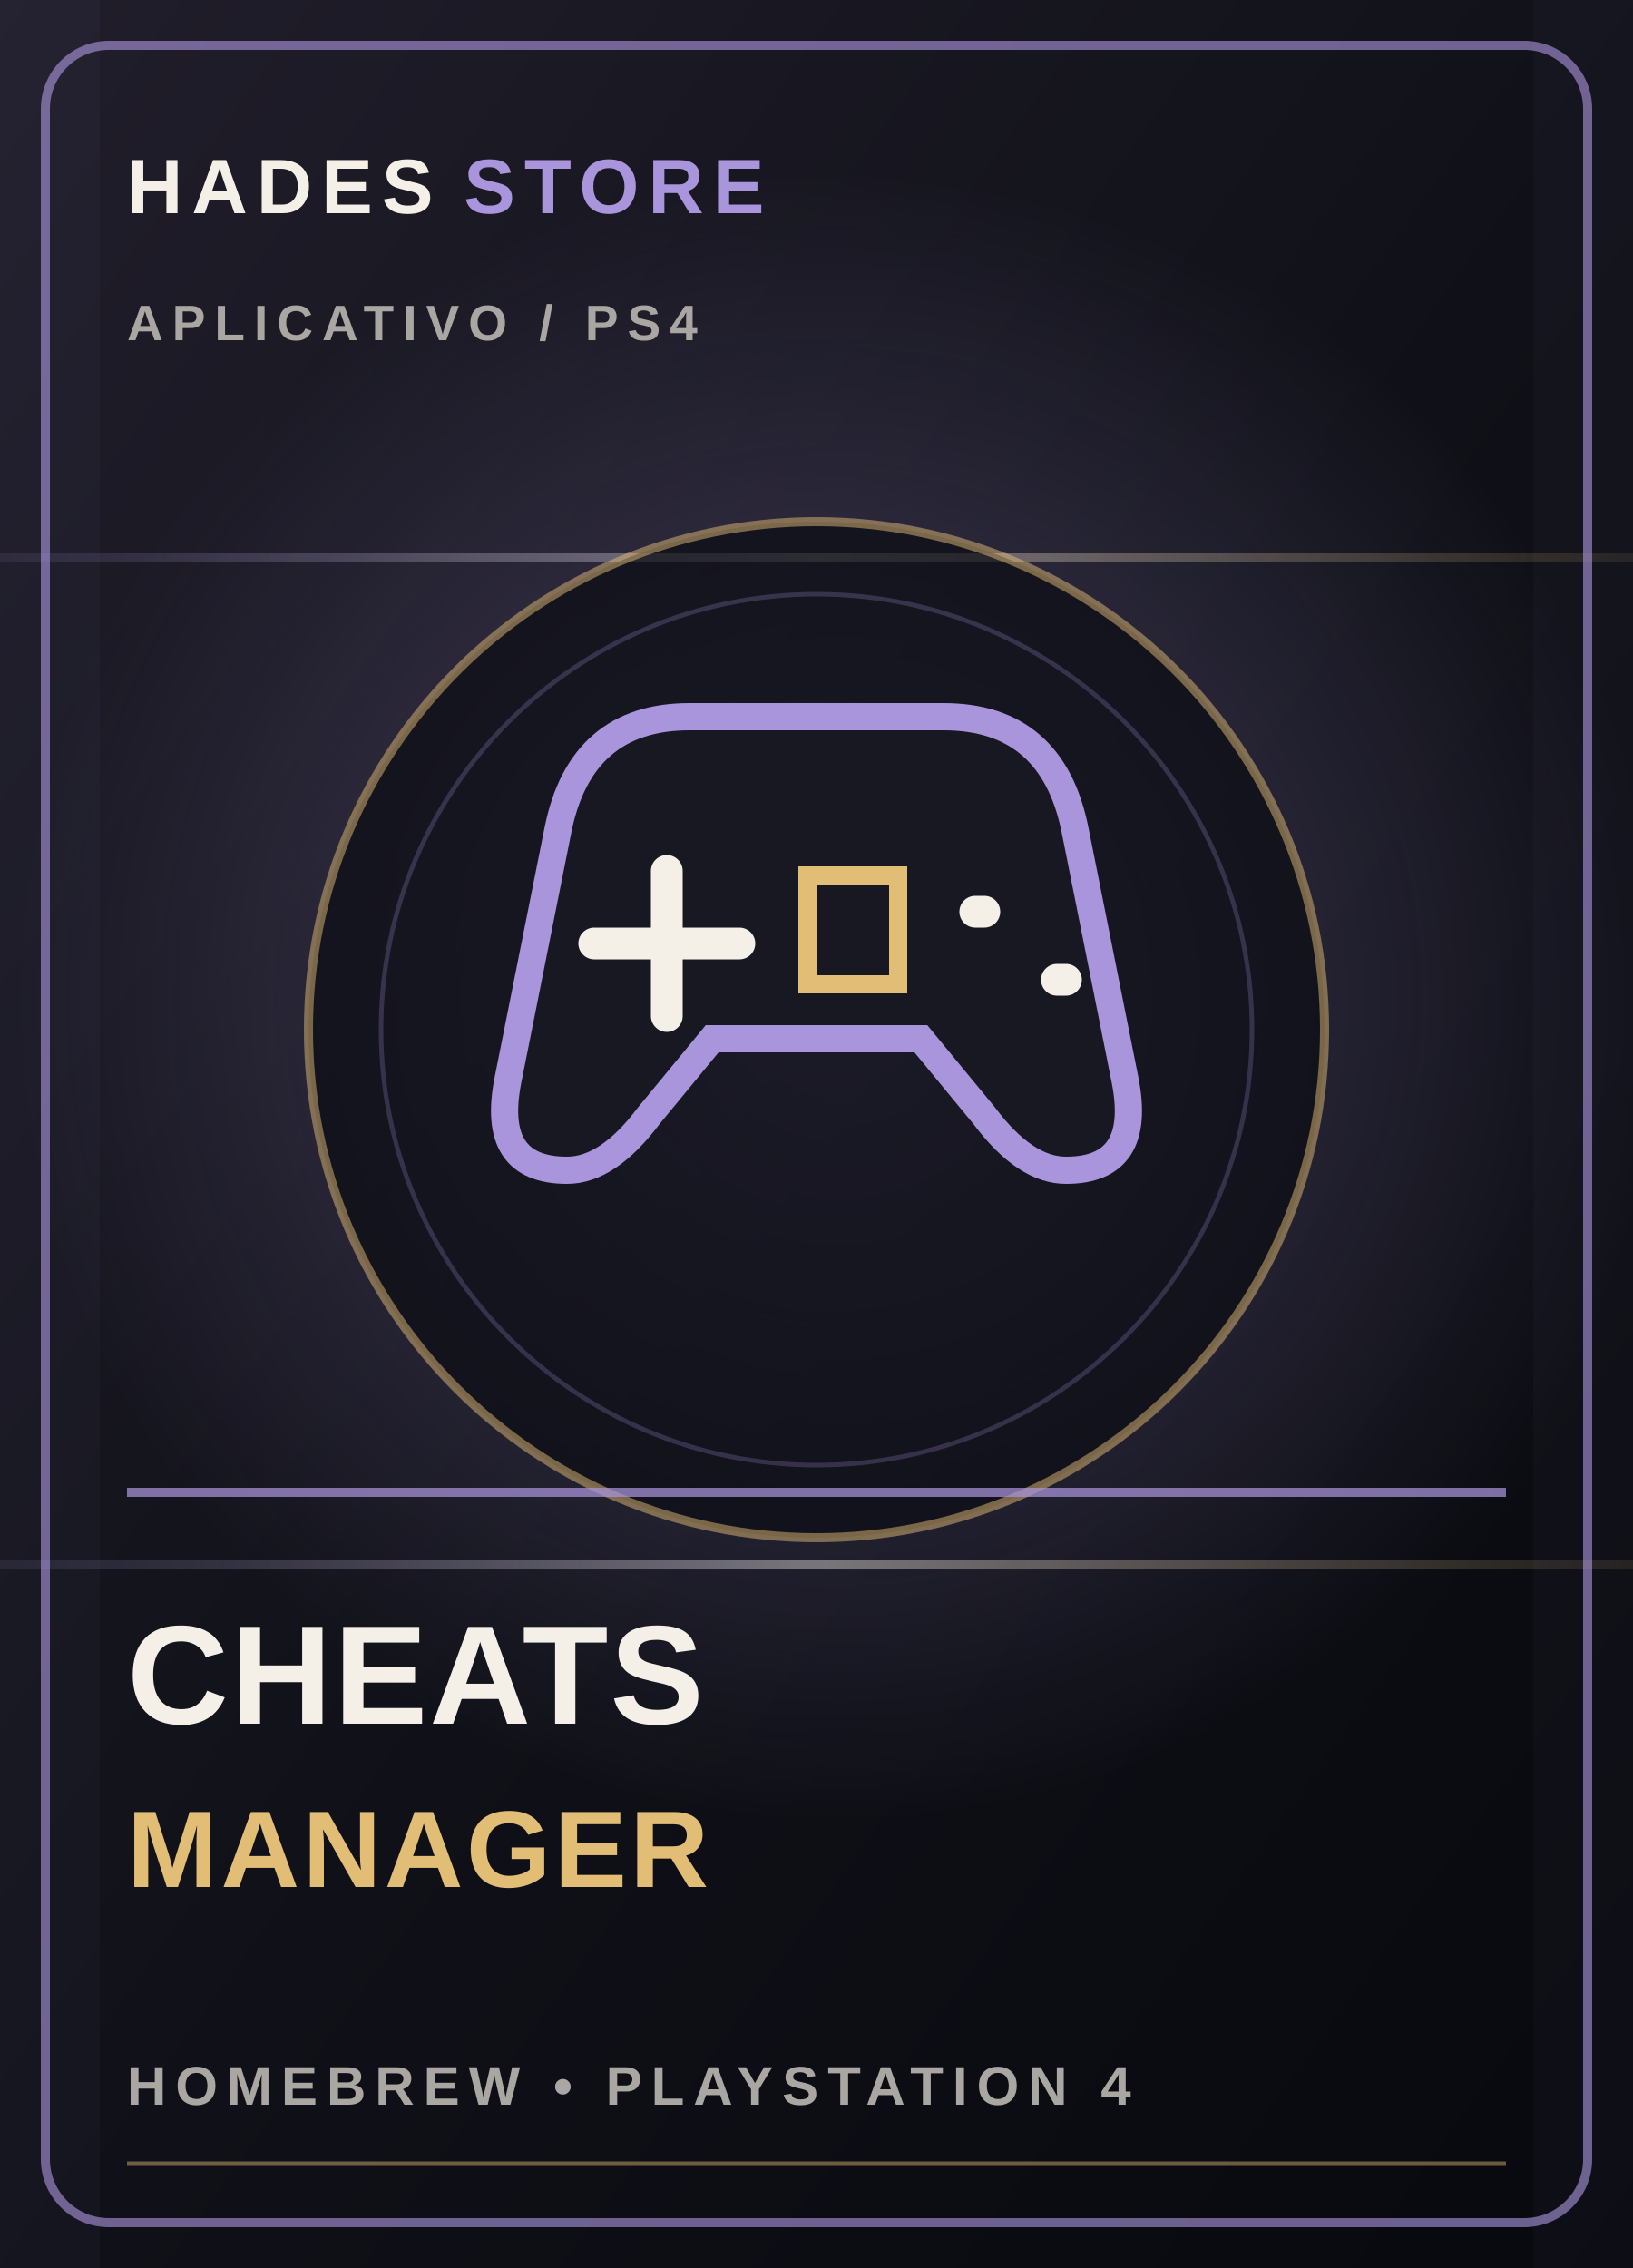
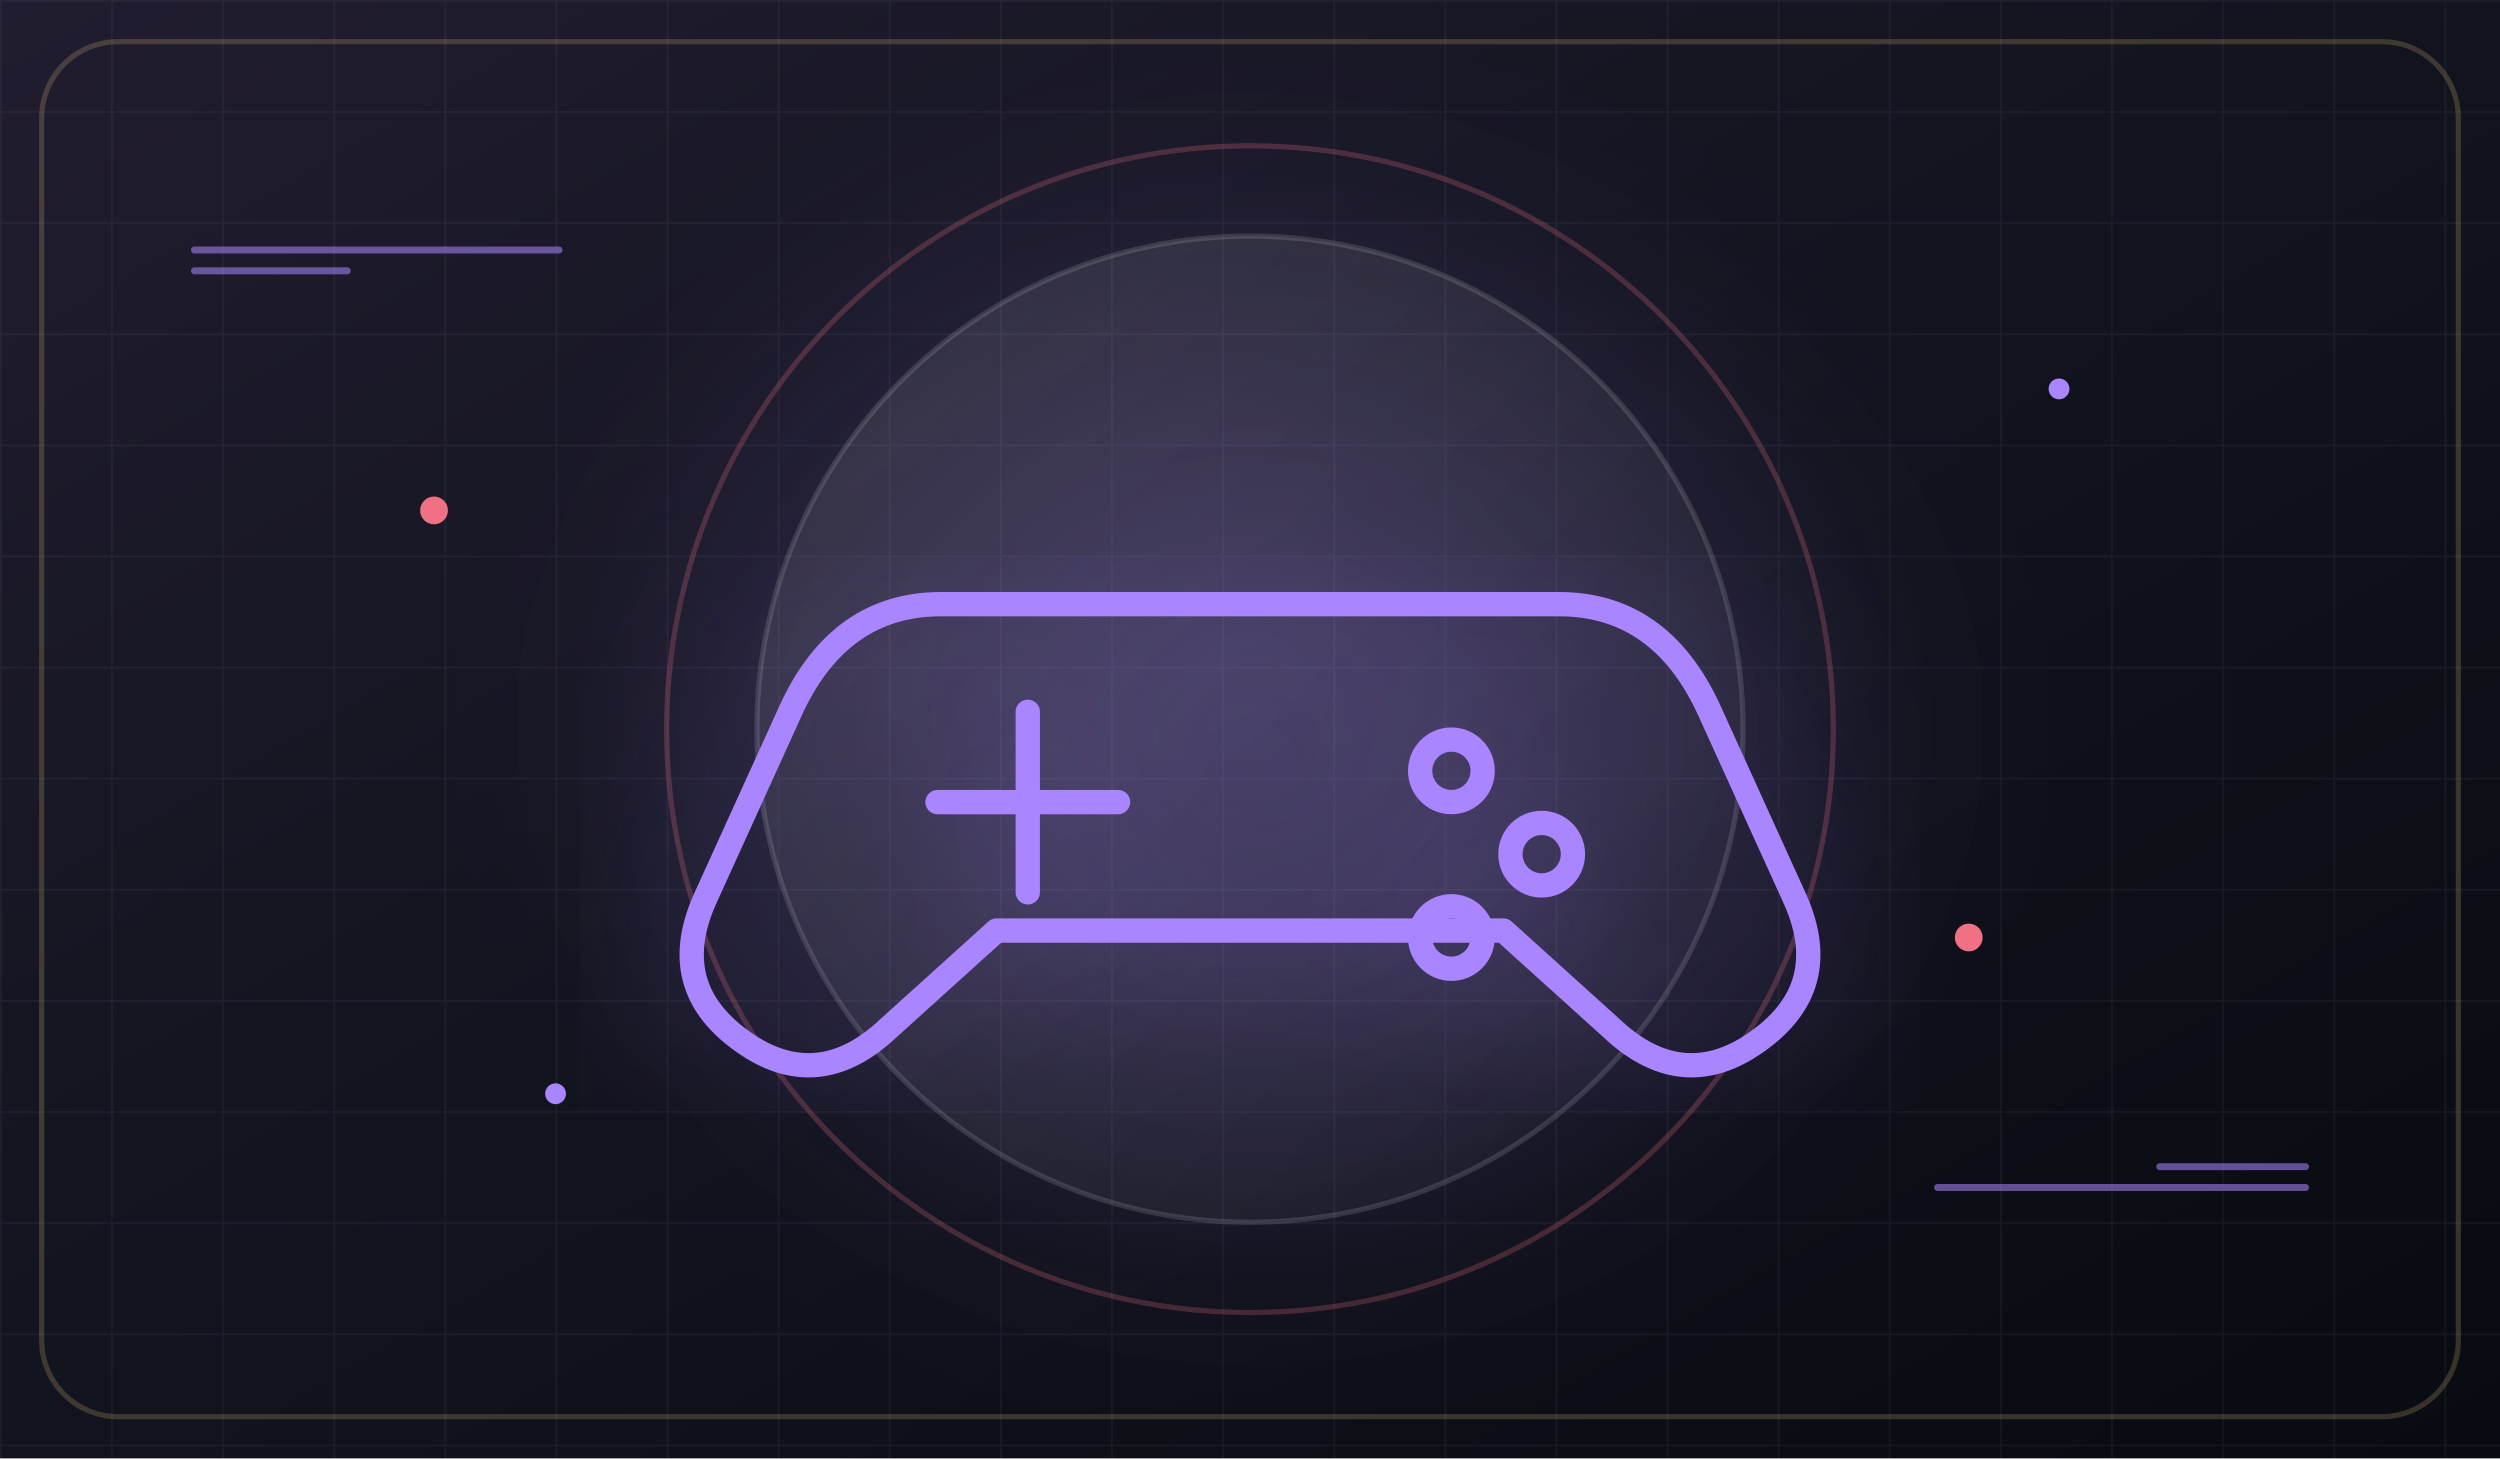
- <svg xmlns="http://www.w3.org/2000/svg" viewBox="0 0 360 500" role="img" aria-labelledby="title desc">
+ <svg xmlns="http://www.w3.org/2000/svg" viewBox="0 0 720 420" role="img" aria-label="Ilustração estilizada HADES Store">
  <defs>
-     <linearGradient id="bg-cover-3" x1="0" y1="0" x2="1" y2="1">
-       <stop stop-color="#211e2b" />
-       <stop offset=".52" stop-color="#101118" />
-       <stop offset="1" stop-color="#08090e" />
+     <linearGradient id="bg" x1="0" y1="0" x2="1" y2="1">
+       <stop stop-color="#211d30" />
+       <stop offset=".52" stop-color="#11131d" />
+       <stop offset="1" stop-color="#090b12" />
    </linearGradient>
-     <radialGradient id="glow-cover-3">
-       <stop stop-color="#a995db" stop-opacity=".34" />
-       <stop offset="1" stop-color="#a995db" stop-opacity="0" />
+     <radialGradient id="glow">
+       <stop stop-color="#a985ff" stop-opacity=".32" />
+       <stop offset="1" stop-color="#a985ff" stop-opacity="0" />
    </radialGradient>
-     <linearGradient id="foil-cover-3" x1="0" y1="0" x2="1" y2="0">
-       <stop stop-color="#a995db" stop-opacity=".1" />
-       <stop offset=".5" stop-color="#f4f0e8" stop-opacity=".42" />
-       <stop offset="1" stop-color="#e2bd76" stop-opacity=".1" />
+     <linearGradient id="glass" x1="0" y1="0" x2="1" y2="1">
+       <stop stop-color="#fff" stop-opacity=".1" />
+       <stop offset="1" stop-color="#fff" stop-opacity=".015" />
    </linearGradient>
+     <pattern id="grid" width="32" height="32" patternUnits="userSpaceOnUse">
+       <path d="M32 0H0v32" fill="none" stroke="#d9d5ec" stroke-opacity=".055" stroke-width="1" />
+     </pattern>
+     <filter id="soft">
+       <feGaussianBlur stdDeviation="24" />
+     </filter>
  </defs>
-   <rect width="360" height="500" fill="url(#bg-cover-3)" />
-   <circle cx="185" cy="220" r="183" fill="url(#glow-cover-3)" />
-   <path d="M0 123h360M0 345h360" stroke="url(#foil-cover-3)" stroke-width="2" />
-   <path d="M0 0h22v500H0zm338 0h22v500h-22z" fill="#a995db" opacity=".035" />
-   <rect x="10" y="10" width="340" height="480" rx="14" fill="none" stroke="#a995db" stroke-opacity=".62" stroke-width="2" />
-   <text x="28" y="47" fill="#f4f0e8" font-family="Arial,sans-serif" font-size="17" font-weight="800" letter-spacing="2">HADES <tspan fill="#a995db">STORE</tspan>
-   </text>
-   <text x="28" y="75" fill="#aaa6a1" font-family="Arial,sans-serif" font-size="11" font-weight="700" letter-spacing="2">APLICATIVO  /  PS4</text>
-   <circle cx="180" cy="227" r="112" fill="#0c0d14" fill-opacity=".72" stroke="#e2bd76" stroke-opacity=".5" stroke-width="2" />
-   <circle cx="180" cy="227" r="96" fill="none" stroke="#a995db" stroke-opacity=".24" stroke-width="1" />
-   <g color="#a995db">
-     <path d="M123 183q5-25 29-25h56q24 0 29 25l11 55q4 20-13 20-9 0-18-12l-14-17h-46l-14 17q-9 12-18 12-17 0-13-20z" fill="#171821" stroke="currentColor" stroke-width="6" />
-     <path d="M147 192v32m-16-16h32m52-7h2m16 15h2" stroke="#f4f0e8" stroke-width="7" stroke-linecap="round" />
-     <path d="M178 193h20v24h-20z" fill="none" stroke="#e2bd76" stroke-width="4" />
+   <rect width="720" height="420" fill="url(#bg)" />
+   <rect width="720" height="420" fill="url(#grid)" />
+   <ellipse cx="360" cy="210" rx="205" ry="175" fill="url(#glow)" filter="url(#soft)" />
+   <circle cx="360" cy="210" r="168" fill="none" stroke="#f07183" stroke-opacity=".24" stroke-width="1.5" />
+   <circle cx="360" cy="210" r="142" fill="url(#glass)" stroke="#fff" stroke-opacity=".13" stroke-width="1.5" />
+   <path d="M56 72h105M56 78h44M558 342h106M622 336h42" stroke="#a985ff" stroke-opacity=".55" stroke-width="2" stroke-linecap="round" />
+   <g fill="none" stroke="#a985ff" stroke-width="12" stroke-linecap="round" stroke-linejoin="round" filter="url(#soft)" opacity=".25">
+     <path d="M271 174h178q29 0 43 30l25 55q12 27-14 43-20 12-39-6l-31-28h-146l-31 28q-19 18-39 6-26-16-14-43l25-55q14-30 43-30z" />
+     <path d="M296 205v52m-26-26h52" />
+     <circle cx="418" cy="222" r="9" />
+     <circle cx="444" cy="246" r="9" />
+     <circle cx="418" cy="270" r="9" />
  </g>
-   <path d="M28 329h304" stroke="#a995db" stroke-opacity=".72" stroke-width="2" />
-   <text x="28" y="380" fill="#f4f0e8" font-family="Arial,sans-serif" font-size="31" font-weight="900" letter-spacing=".4">CHEATS</text>
-   <text x="28" y="416" fill="#e2bd76" font-family="Arial,sans-serif" font-size="24" font-weight="800" letter-spacing=".7">MANAGER</text>
-   <text x="28" y="464" fill="#aaa6a1" font-family="Arial,sans-serif" font-size="12" font-weight="700" letter-spacing="2">HOMEBREW  •  PLAYSTATION 4</text>
-   <path d="M28 477h304" stroke="#e2bd76" stroke-opacity=".45" />
+   <g fill="none" stroke="#a985ff" stroke-width="7" stroke-linecap="round" stroke-linejoin="round">
+     <path d="M271 174h178q29 0 43 30l25 55q12 27-14 43-20 12-39-6l-31-28h-146l-31 28q-19 18-39 6-26-16-14-43l25-55q14-30 43-30z" />
+     <path d="M296 205v52m-26-26h52" />
+     <circle cx="418" cy="222" r="9" />
+     <circle cx="444" cy="246" r="9" />
+     <circle cx="418" cy="270" r="9" />
+   </g>
+   <circle cx="125" cy="147" r="4" fill="#f07183" />
+   <circle cx="593" cy="112" r="3" fill="#a985ff" />
+   <circle cx="567" cy="270" r="4" fill="#f07183" />
+   <circle cx="160" cy="315" r="3" fill="#a985ff" />
+   <rect x="12" y="12" width="696" height="396" rx="22" fill="none" stroke="#e2bd76" stroke-opacity=".22" stroke-width="1.5" />
</svg>
